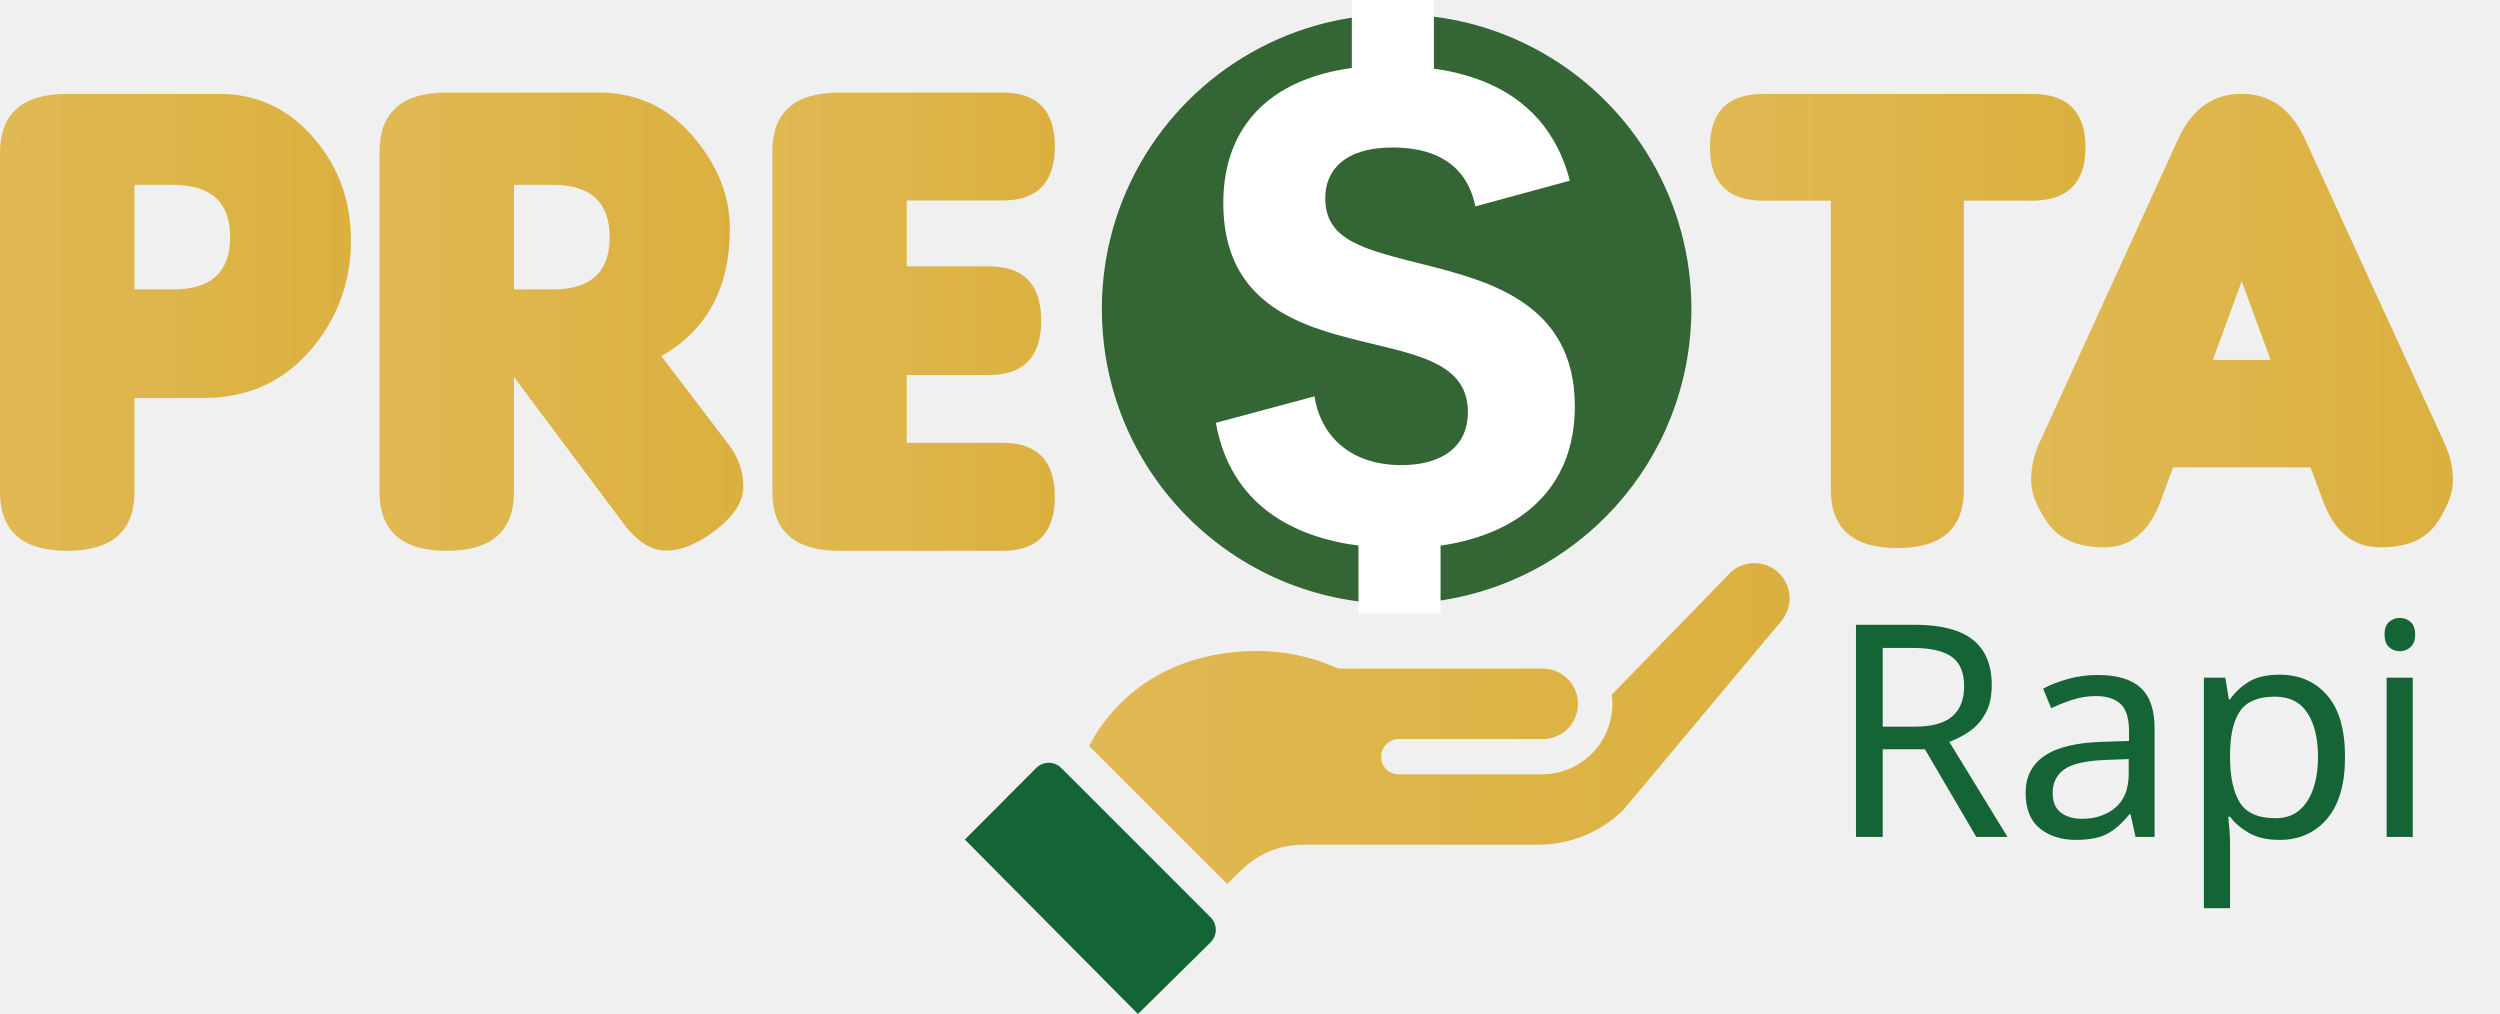
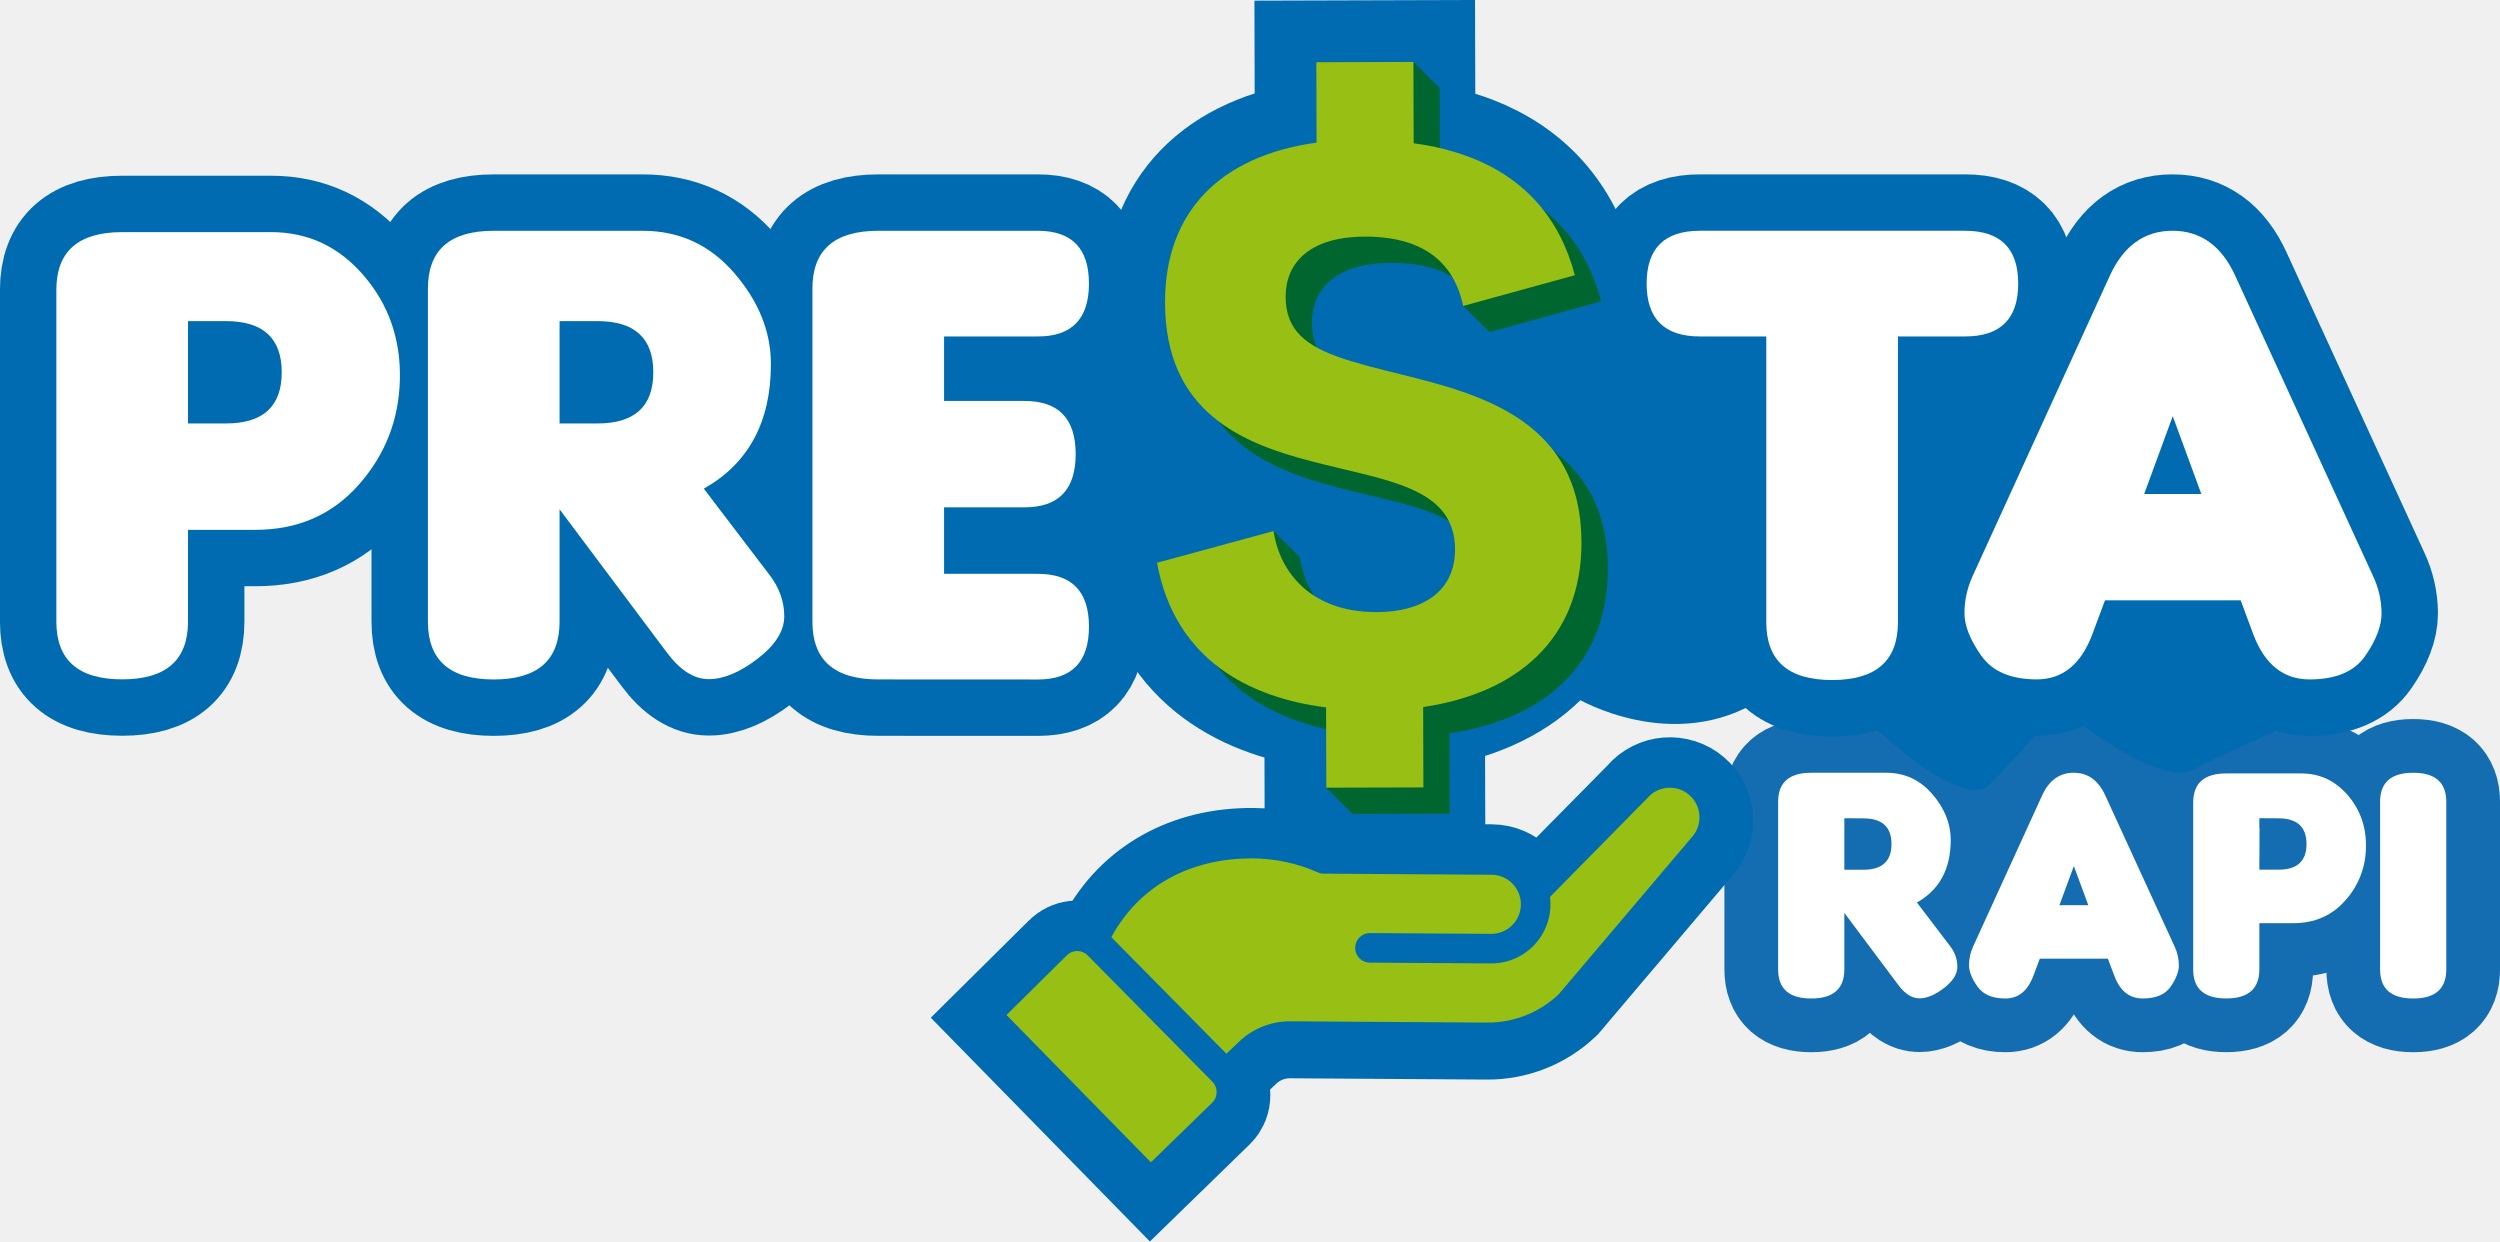
- <svg xmlns="http://www.w3.org/2000/svg" xmlns:xlink="http://www.w3.org/1999/xlink" viewBox="0 0 1179.5 478.4">
+ <svg xmlns="http://www.w3.org/2000/svg" viewBox="0 0 1557.09 773.18">
  <defs>
-     <style>.cls-1{fill:#336535;}.cls-2{fill:#fff;}.cls-3{font-size:140.18px;font-family:SymphonyBlack, Symphony Black;}.cls-3,.cls-4{fill:#156435;}.cls-5{fill:url(#Degradado_sin_nombre_23);}.cls-6{fill:url(#Degradado_sin_nombre_23-2);}.cls-7{fill:url(#Degradado_sin_nombre_23-3);}.cls-8{fill:url(#Degradado_sin_nombre_23-4);}.cls-9{fill:url(#Degradado_sin_nombre_23-5);}.cls-10{fill:url(#Degradado_sin_nombre_23-6);}</style>
-     <linearGradient id="Degradado_sin_nombre_23" x1="513.81" y1="341.46" x2="844.15" y2="341.46" gradientUnits="userSpaceOnUse">
-       <stop offset="0" stop-color="#e0b954" />
-       <stop offset="1" stop-color="#dbb03f" />
-     </linearGradient>
-     <linearGradient id="Degradado_sin_nombre_23-2" x1="806.74" y1="151.43" x2="983.92" y2="151.43" xlink:href="#Degradado_sin_nombre_23" />
-     <linearGradient id="Degradado_sin_nombre_23-3" x1="958.24" y1="151.27" x2="1157.13" y2="151.27" xlink:href="#Degradado_sin_nombre_23" />
-     <linearGradient id="Degradado_sin_nombre_23-4" x1="0" y1="152.09" x2="165.56" y2="152.09" xlink:href="#Degradado_sin_nombre_23" />
-     <linearGradient id="Degradado_sin_nombre_23-5" x1="179.07" y1="151.77" x2="350.77" y2="151.77" xlink:href="#Degradado_sin_nombre_23" />
-     <linearGradient id="Degradado_sin_nombre_23-6" x1="364.38" y1="151.77" x2="497.64" y2="151.77" xlink:href="#Degradado_sin_nombre_23" />
+     <style>.cls-1,.cls-2,.cls-3,.cls-5{fill:none;stroke-miterlimit:10;}.cls-1{stroke:#146cb1;}.cls-1,.cls-2{stroke-width:66.91px;}.cls-2,.cls-3,.cls-5{stroke:#006bb1;}.cls-3{stroke-width:70.25px;}.cls-4{fill:#fff;}.cls-5{stroke-width:76.94px;}.cls-6{fill:#00662f;}.cls-7{fill:#98bf13;}.cls-8{fill:#006bb1;}</style>
  </defs>
  <g id="Capa_2" data-name="Capa 2">
    <g id="Capa_1-2" data-name="Capa 1">
-       <path id="_Trazado_" data-name="&lt;Trazado&gt;" class="cls-1" d="M798,145.82c0,2.48-.06,5-.22,7.41A139,139,0,0,1,668.22,284.54l-1.89.12q-3.69.21-7.43.21A138.88,138.88,0,0,1,520.37,157.74c-.35-3.93-.52-7.89-.52-11.92,0-3.69.13-7.33.42-10.94a136.83,136.83,0,0,1,3.54-22.17,139.29,139.29,0,0,1,102-102A137,137,0,0,1,648,7.18c3.6-.29,7.25-.42,10.93-.42,3.13,0,6.27.11,9.32.3.87.06,1.74.12,2.61.22a138,138,0,0,1,57.51,18A138.79,138.79,0,0,1,798,145.82Z" />
+       <path class="cls-1" d="M1193.92,562.12l20.62,27.08a21,21,0,0,1,4.58,12.91q0,6.87-8.33,13.28t-15.31,6.41q-7,0-13.23-8.44l-33.53-44.78v35.2q0,18.12-20.62,18.12t-20.62-18.12V499.42q0-18.12,20.62-18.12h46.65q17.3,0,28.75,13.28T1215,523.07Q1215,550.25,1193.92,562.12Zm-45.2-52.49v32.08h11.87q17.49,0,17.5-16t-17.5-16Z" />
+       <path class="cls-1" d="M1270.47,597.11l-4,10.63q-5.31,14.16-17.45,14.16t-17.39-7.45q-5.26-7.44-5.26-13.38a27.82,27.82,0,0,1,2.61-11.66l42.9-93.94q6.46-14.16,19.69-14.17t19.68,14.17l43.12,93.94a27.8,27.8,0,0,1,2.71,11.77q0,5.93-5.11,13.33t-17.44,7.39q-12.35,0-17.66-14.16l-4-10.63Zm30.2-33.32-9-24.37-9,24.37Z" />
+       <path class="cls-1" d="M1407.21,575v28.75q0,18.12-20.62,18.12T1366,603.78V499.84q0-18.12,20.62-18.12h46.65q17.4,0,29.11,13.69T1473.6,528a49.94,49.94,0,0,1-13,33Q1448.13,575,1428.25,575Zm0-65.4v32.08h11.87q17.51,0,17.5-16t-17.5-16Z" />
+       <path class="cls-1" d="M1523.64,603.78q0,18.12-20.62,18.12t-20.62-18.12V499.42q0-18.12,20.62-18.12t20.62,18.12Z" />
+       <path class="cls-2" d="M664.46,597a9.19,9.19,0,0,1,11.41-1.23c1.59,1-3-3.21,79.23,79.93a9.23,9.23,0,0,1,0,13L716.77,726,626.9,634.22Z" />
+       <path class="cls-2" d="M780.26,536.69a100.51,100.51,0,0,1,40.48,8.7,9.32,9.32,0,0,0,3.68.79l104.55.68a18.41,18.41,0,0,1-.24,36.82l-75.11-.48a9.21,9.21,0,1,0-.12,18.41l75.11.48a36.79,36.79,0,0,0,36.77-41.4c52.9-53.68,60.36-61.22,60.68-61.59a18.41,18.41,0,1,1,28,24l-83.21,98.18a64.14,64.14,0,0,1-44.74,17.66l-122.39-.8a45.84,45.84,0,0,0-32,12.7l-7.87,7.5-71.66-72.58C709.17,554.22,740.92,536.43,780.26,536.69Z" />
+       <path class="cls-3" d="M117.1,330v57.13q0,36-41,36t-41-36V180.57q0-36,41-36h92.74q34.56,0,57.85,27.23t22.36,64.78q-.93,37.57-25.77,65.52T158.91,330Zm0-130v63.75h23.59q34.78,0,34.78-31.87T140.69,200Z" />
+       <path class="cls-3" d="M438.36,304.36l41,53.82q9.12,12,9.11,25.66t-16.56,26.4Q455.33,423,441.47,423T415.18,406.2l-66.66-89v70q0,36-41,36t-41-36V179.74q0-36,41-36h92.73q34.37,0,57.13,26.39t22.77,56.61Q480.17,280.76,438.36,304.36ZM348.52,200v63.75h23.6q34.77,0,34.78-31.87T372.12,200Z" />
+       <path class="cls-3" d="M547,423.17q-41,0-41-36V179.74q0-36,41-36h99.36q31.88,0,31.88,32.91t-31.88,32.91H588v40.16h50.09q31.88,0,31.88,33.12T638.11,316H588v41.4h58.37q31.88,0,31.88,32.91t-31.88,32.91Z" />
+       <path class="cls-4" d="M117.1,330v57.13q0,36-41,36t-41-36V180.57q0-36,41-36h92.74q34.56,0,57.85,27.23t22.36,64.78q-.93,37.57-25.77,65.52T158.91,330Zm0-130v63.75h23.59q34.78,0,34.78-31.87T140.69,200Z" />
+       <path class="cls-4" d="M438.36,304.36l41,53.82q9.12,12,9.11,25.66t-16.56,26.4Q455.33,423,441.47,423T415.18,406.2l-66.66-89v70q0,36-41,36t-41-36V179.74q0-36,41-36h92.73q34.37,0,57.13,26.39t22.77,56.61Q480.17,280.76,438.36,304.36ZM348.52,200v63.75h23.6q34.77,0,34.78-31.87T372.12,200Z" />
+       <path class="cls-4" d="M547,423.17q-41,0-41-36V179.74q0-36,41-36h99.36q31.88,0,31.88,32.91t-31.88,32.91H588v40.16h50.09q31.88,0,31.88,33.12T638.11,316H588v41.4h58.37q31.88,0,31.88,32.91t-31.88,32.91Z" />
+       <path class="cls-3" d="M1182.11,209.55v178q0,36-41,36t-41-36v-178h-41.4q-33.12,0-33.12-32.91t33.12-32.91h165.18q33.12,0,33.12,32.91t-33.12,32.91Z" />
+       <path class="cls-3" d="M1311.07,373.91,1303.2,395q-10.54,28.16-34.67,28.15T1234,408.37q-10.47-14.79-10.46-26.6a55.37,55.37,0,0,1,5.18-23.18L1314,171.88q12.83-28.15,39.12-28.15t39.12,28.15l85.7,186.71a55.07,55.07,0,0,1,5.38,23.39q0,11.81-10.14,26.5t-34.67,14.69q-24.54,0-35.09-28.15l-7.86-21.11Zm60-66.24-17.8-48.44-17.8,48.44Z" />
+       <path class="cls-4" d="M1182.11,209.55v178q0,36-41,36t-41-36v-178h-41.4q-33.12,0-33.12-32.91t33.12-32.91h165.18q33.12,0,33.12,32.91t-33.12,32.91Z" />
+       <path class="cls-4" d="M1311.07,373.91,1303.2,395q-10.54,28.16-34.67,28.15T1234,408.37q-10.47-14.79-10.46-26.6a55.37,55.37,0,0,1,5.18-23.18L1314,171.88q12.83-28.15,39.12-28.15t39.12,28.15l85.7,186.71a55.07,55.07,0,0,1,5.38,23.39q0,11.81-10.14,26.5t-34.67,14.69q-24.54,0-35.09-28.15l-7.86-21.11Zm60-66.24-17.8-48.44-17.8,48.44Z" />
+       <path class="cls-4" d="M1193.92,562.12l20.62,27.08a21,21,0,0,1,4.58,12.91q0,6.87-8.33,13.28t-15.31,6.41q-7,0-13.23-8.44l-33.53-44.78v35.2q0,18.12-20.62,18.12t-20.62-18.12V499.42q0-18.12,20.62-18.12h46.65q17.3,0,28.75,13.28T1215,523.07Q1215,550.25,1193.92,562.12Zm-45.2-52.49v32.08h11.87q17.49,0,17.5-16t-17.5-16Z" />
+       <path class="cls-4" d="M1270.47,597.11l-4,10.63q-5.31,14.16-17.45,14.16t-17.39-7.45q-5.26-7.44-5.26-13.38a27.82,27.82,0,0,1,2.61-11.66l42.9-93.94q6.46-14.16,19.69-14.17t19.68,14.17l43.12,93.94a27.8,27.8,0,0,1,2.71,11.77q0,5.93-5.11,13.33t-17.44,7.39q-12.35,0-17.66-14.16l-4-10.63Zm30.2-33.32-9-24.37-9,24.37Z" />
+       <path class="cls-4" d="M1407.21,575v28.75q0,18.12-20.62,18.12T1366,603.78V499.84q0-18.12,20.62-18.12h46.65q17.4,0,29.11,13.69T1473.6,528a49.94,49.94,0,0,1-13,33Q1448.13,575,1428.25,575Zm0-65.4v32.08h11.87q17.51,0,17.5-16t-17.5-16Z" />
+       <path class="cls-4" d="M1523.64,603.78q0,18.12-20.62,18.12t-20.62-18.12V499.42q0-18.12,20.62-18.12t20.62,18.12Z" />
+       <path id="_Trazado_compuesto_" data-name="&lt;Trazado compuesto&gt;" class="cls-5" d="M873.55,233.41c-32.51-8-55.14-13.67-65.79-26.85-4.6-5.62-7-12.65-7-21.78-.06-20.75,14.54-37.31,49.36-37.41a99.12,99.12,0,0,1,15.43,1.08c26.67,4,41,19.35,45.78,42.1l69.55-19.13c-9.4-35.72-31.47-60.49-65.16-73.45a154.37,154.37,0,0,0-35.23-8.71l-.15-50.68-60.47.18L820,88.85c-59.2,8.11-94.54,42.41-94.37,99.8.1,34,12,55.89,29.59,70.76,17.14,14.48,39.66,22.27,61.71,27.91,45.86,12.07,89.2,15.63,89.31,54.73.08,26.23-20,39.11-48.73,39.2-40.92.12-60.54-24.85-64.27-50.49l-72.61,19.76c11.18,61,58.27,84.12,105.31,90.08l.14,50,60.47-.17-.15-50.06c58.85-8.68,98.35-42.64,98.6-101.83a9.21,9.21,0,0,0,0-1C984.81,261.8,921.85,245.51,873.55,233.41Z" />
      <g id="_Grupo_" data-name="&lt;Grupo&gt;">
-         <path id="_Trazado_compuesto_" data-name="&lt;Trazado compuesto&gt;" class="cls-2" d="M671.81,124.79c-20.81-5.2-35.29-8.86-42.09-17.33-2.94-3.61-4.46-8.11-4.46-14,0-13.29,9.39-23.87,31.69-23.87a63.47,63.47,0,0,1,9.89.72c17.07,2.64,26.23,12.47,29.25,27.06l44.58-12.13c-5.95-22.9-20-38.8-41.6-47.17a98.58,98.58,0,0,0-22.55-5.65V0H637.79V32.09c-37.94,5.08-60.64,27-60.64,63.75,0,21.75,7.59,35.82,18.82,45.38,10.95,9.31,25.36,14.34,39.48,18,29.34,7.81,57.1,10.18,57.1,35.22,0,16.8-12.89,25-31.29,25-26.21,0-38.73-16-41.07-32.46l-46.55,12.52c7,39.1,37.16,54,67.28,57.9v32.06h38.74V257.42c37.71-5.45,63.07-27.13,63.35-65.05,0-.22,0-.44,0-.67C743,143.18,702.73,132.63,671.81,124.79Z" />
+         <path id="_Trazado_compuesto_2" data-name="&lt;Trazado compuesto&gt;" class="cls-6" d="M902.79,456.71l.14,50.08-60.46.18-16.39-16.3,16.24-33.78c-47-6-94.13-29-105.3-90.07l56.22-36.06,16.39,16.3c3.74,25.64,23.36,50.62,64.28,50.5,28.7-.09,48.82-13,48.74-39.23-.12-39.09-43.49-42.62-89.33-54.7C788.71,292.16,742.24,272.14,742,205c-.17-57.4,35.15-91.71,94.36-99.82L819.86,38.76l60.46-.17,16.4,16.29.15,50.69c53.76,7.17,88,35.16,100.39,82.15L927.7,206.86l-16.4-16.3,9.19-2.54c-9.51-15.49-26.94-24.42-54-24.34-34.81.1-49.42,16.63-49.36,37.39.09,30.54,26.37,37.18,72.82,48.65,48.28,12.07,111.23,28.37,111.46,104.1C1001.59,413.67,962,448,902.79,456.71Z" />
+         <path id="_Trazado_compuesto_3" data-name="&lt;Trazado compuesto&gt;" class="cls-7" d="M873.55,233.41c-32.51-8-55.14-13.67-65.79-26.85-4.6-5.62-7-12.65-7-21.78-.06-20.75,14.54-37.31,49.36-37.41a99.12,99.12,0,0,1,15.43,1.08c26.67,4,41,19.35,45.78,42.1l69.55-19.13c-9.4-35.72-31.47-60.49-65.16-73.45a154.37,154.37,0,0,0-35.23-8.71l-.15-50.68-60.47.18L820,88.85c-59.2,8.11-94.54,42.41-94.37,99.8.1,34,12,55.89,29.59,70.76,17.14,14.48,39.66,22.27,61.71,27.91,45.86,12.07,89.2,15.63,89.31,54.73.08,26.23-20,39.11-48.73,39.2-40.92.12-60.54-24.85-64.27-50.49l-72.61,19.76c11.18,61,58.27,84.12,105.31,90.08l.14,50,60.47-.17-.15-50.06c58.85-8.68,98.35-42.64,98.6-101.83a9.21,9.21,0,0,0,0-1C984.81,261.8,921.85,245.51,873.55,233.41Z" />
      </g>
-       <text class="cls-3" transform="translate(862.05 394.86)">Rapi</text>
-       <path class="cls-4" d="M488.91,362.3a8.3,8.3,0,0,1,10.29-1.17c1.44.88-2.69-2.88,72,71.71a8.31,8.31,0,0,1,0,11.71L536.89,478.4l-81.68-82.3Z" />
-       <path class="cls-5" d="M593.12,307.14a90.77,90.77,0,0,1,36.59,7.61,8.32,8.32,0,0,0,3.33.7h94.4a16.63,16.63,0,1,1,0,33.25H659.62a8.32,8.32,0,0,0,0,16.63h67.82a33.22,33.22,0,0,0,33-37.6c47.45-48.78,54.14-55.63,54.43-56a16.63,16.63,0,1,1,25.39,21.48l-74.56,89.14a57.91,57.91,0,0,1-40.3,16.2H614.86A41.35,41.35,0,0,0,586,410.23l-7.06,6.82-65.13-65.12C529,323.38,557.59,307.14,593.12,307.14Z" />
-       <path class="cls-6" d="M926.55,94.69V231q0,27.57-31.38,27.57T863.79,231V94.69h-31.7q-25.35,0-25.35-25.2T832.09,44.3H958.56q25.35,0,25.36,25.19t-25.36,25.2Z" />
-       <path class="cls-7" d="M1025.28,220.53l-6,16.16q-8.09,21.56-26.55,21.55t-26.46-11.33q-8-11.32-8-20.36a42.52,42.52,0,0,1,4-17.75l65.3-143q9.82-21.55,30-21.55t30,21.55l65.61,143a42.08,42.08,0,0,1,4.12,17.91q0,9-7.76,20.28t-26.55,11.25q-18.78,0-26.86-21.55l-6-16.16Zm46-50.72-13.63-37.08L1044,169.81Z" />
-       <path class="cls-8" d="M63.43,187.81V232q0,27.87-31.72,27.87T0,232V72.17Q0,44.3,31.71,44.3h71.76q26.75,0,44.77,21.06t17.29,50.13a76.84,76.84,0,0,1-19.94,50.69q-19.22,21.63-49.81,21.63Zm0-100.59v49.33H81.69q26.9,0,26.9-24.66T81.69,87.22Z" />
-       <path class="cls-9" d="M312,168l31.71,41.64a32.27,32.27,0,0,1,7,19.86q0,10.58-12.81,20.42t-23.55,9.85q-10.73,0-20.34-13L242.5,177.88V232q0,27.87-31.72,27.87T179.07,232V71.52q0-27.85,31.71-27.86h71.76q26.58,0,44.2,20.42t17.62,43.8Q344.36,149.69,312,168ZM242.5,87.22v49.33h18.25q26.91,0,26.91-24.66T260.75,87.22Z" />
-       <path class="cls-10" d="M396.1,259.88q-31.71,0-31.72-27.87V71.52q0-27.85,31.72-27.86H473q24.66,0,24.66,25.46T473,94.59H427.81v31.07h38.76q24.66,0,24.67,25.63t-24.67,25.63H427.81v32H473q24.66,0,24.66,25.47T473,259.88Z" />
+       <ellipse class="cls-8" cx="852.67" cy="337.91" rx="25.9" ry="17.54" />
+       <circle class="cls-8" cx="858.3" cy="190.93" r="22.63" />
+       <path class="cls-8" d="M669.51,223.5s21.53,67.07,14.9,105.16S767.21,303,767.21,303,705.94,233.44,701,206.94,669.51,223.5,669.51,223.5Z" />
+       <path class="cls-8" d="M982.51,435.13s60.06,35.54,115.07,0c0,0-26.24-162.5-22-196.36s-55-8.46-64.33-31.31-45.7-10.16-54.16-5.08-11.85,21.16.84,25.39,69.4,95.64,51.63,147.27S982.51,435.13,982.51,435.13Z" />
+       <polygon class="cls-8" points="1201.91 227.64 1201.91 345.22 1272.29 227.64 1201.91 227.64" />
+       <path class="cls-7" d="M780.26,534.65a100.51,100.51,0,0,1,40.48,8.7,9,9,0,0,0,3.68.79l104.55.68a18.41,18.41,0,0,1-.24,36.82l-75.11-.48a9.21,9.21,0,1,0-.12,18.41l75.11.48a36.79,36.79,0,0,0,36.77-41.4c52.9-53.68,60.36-61.22,60.68-61.59a18.41,18.41,0,1,1,28,24l-83.21,98.18a64.09,64.09,0,0,1-44.74,17.66l-122.39-.79a45.75,45.75,0,0,0-32,12.7l-7.87,7.5-71.66-72.59C709.17,552.18,740.92,534.4,780.26,534.65Z" />
+       <path class="cls-7" d="M664.46,595a9.17,9.17,0,0,1,11.41-1.22c1.59,1-3-3.22,79.23,79.92a9.23,9.23,0,0,1,0,13l-38.29,37.24L626.9,632.18Z" />
+       <path class="cls-8" d="M1156.37,442.73s60,60.2,80.73,47.48c5.38-3.32,48.44-52.53,48.44-52.53l-83.63-36.32Z" />
+       <path class="cls-8" d="M1285.54,442.73s59.9,49.16,80.59,36.44c5.38-3.32,60.72-28.25,60.72-28.25-20.47-38.22-65.68-60.53-95.77-49.56Z" />
    </g>
  </g>
</svg>
